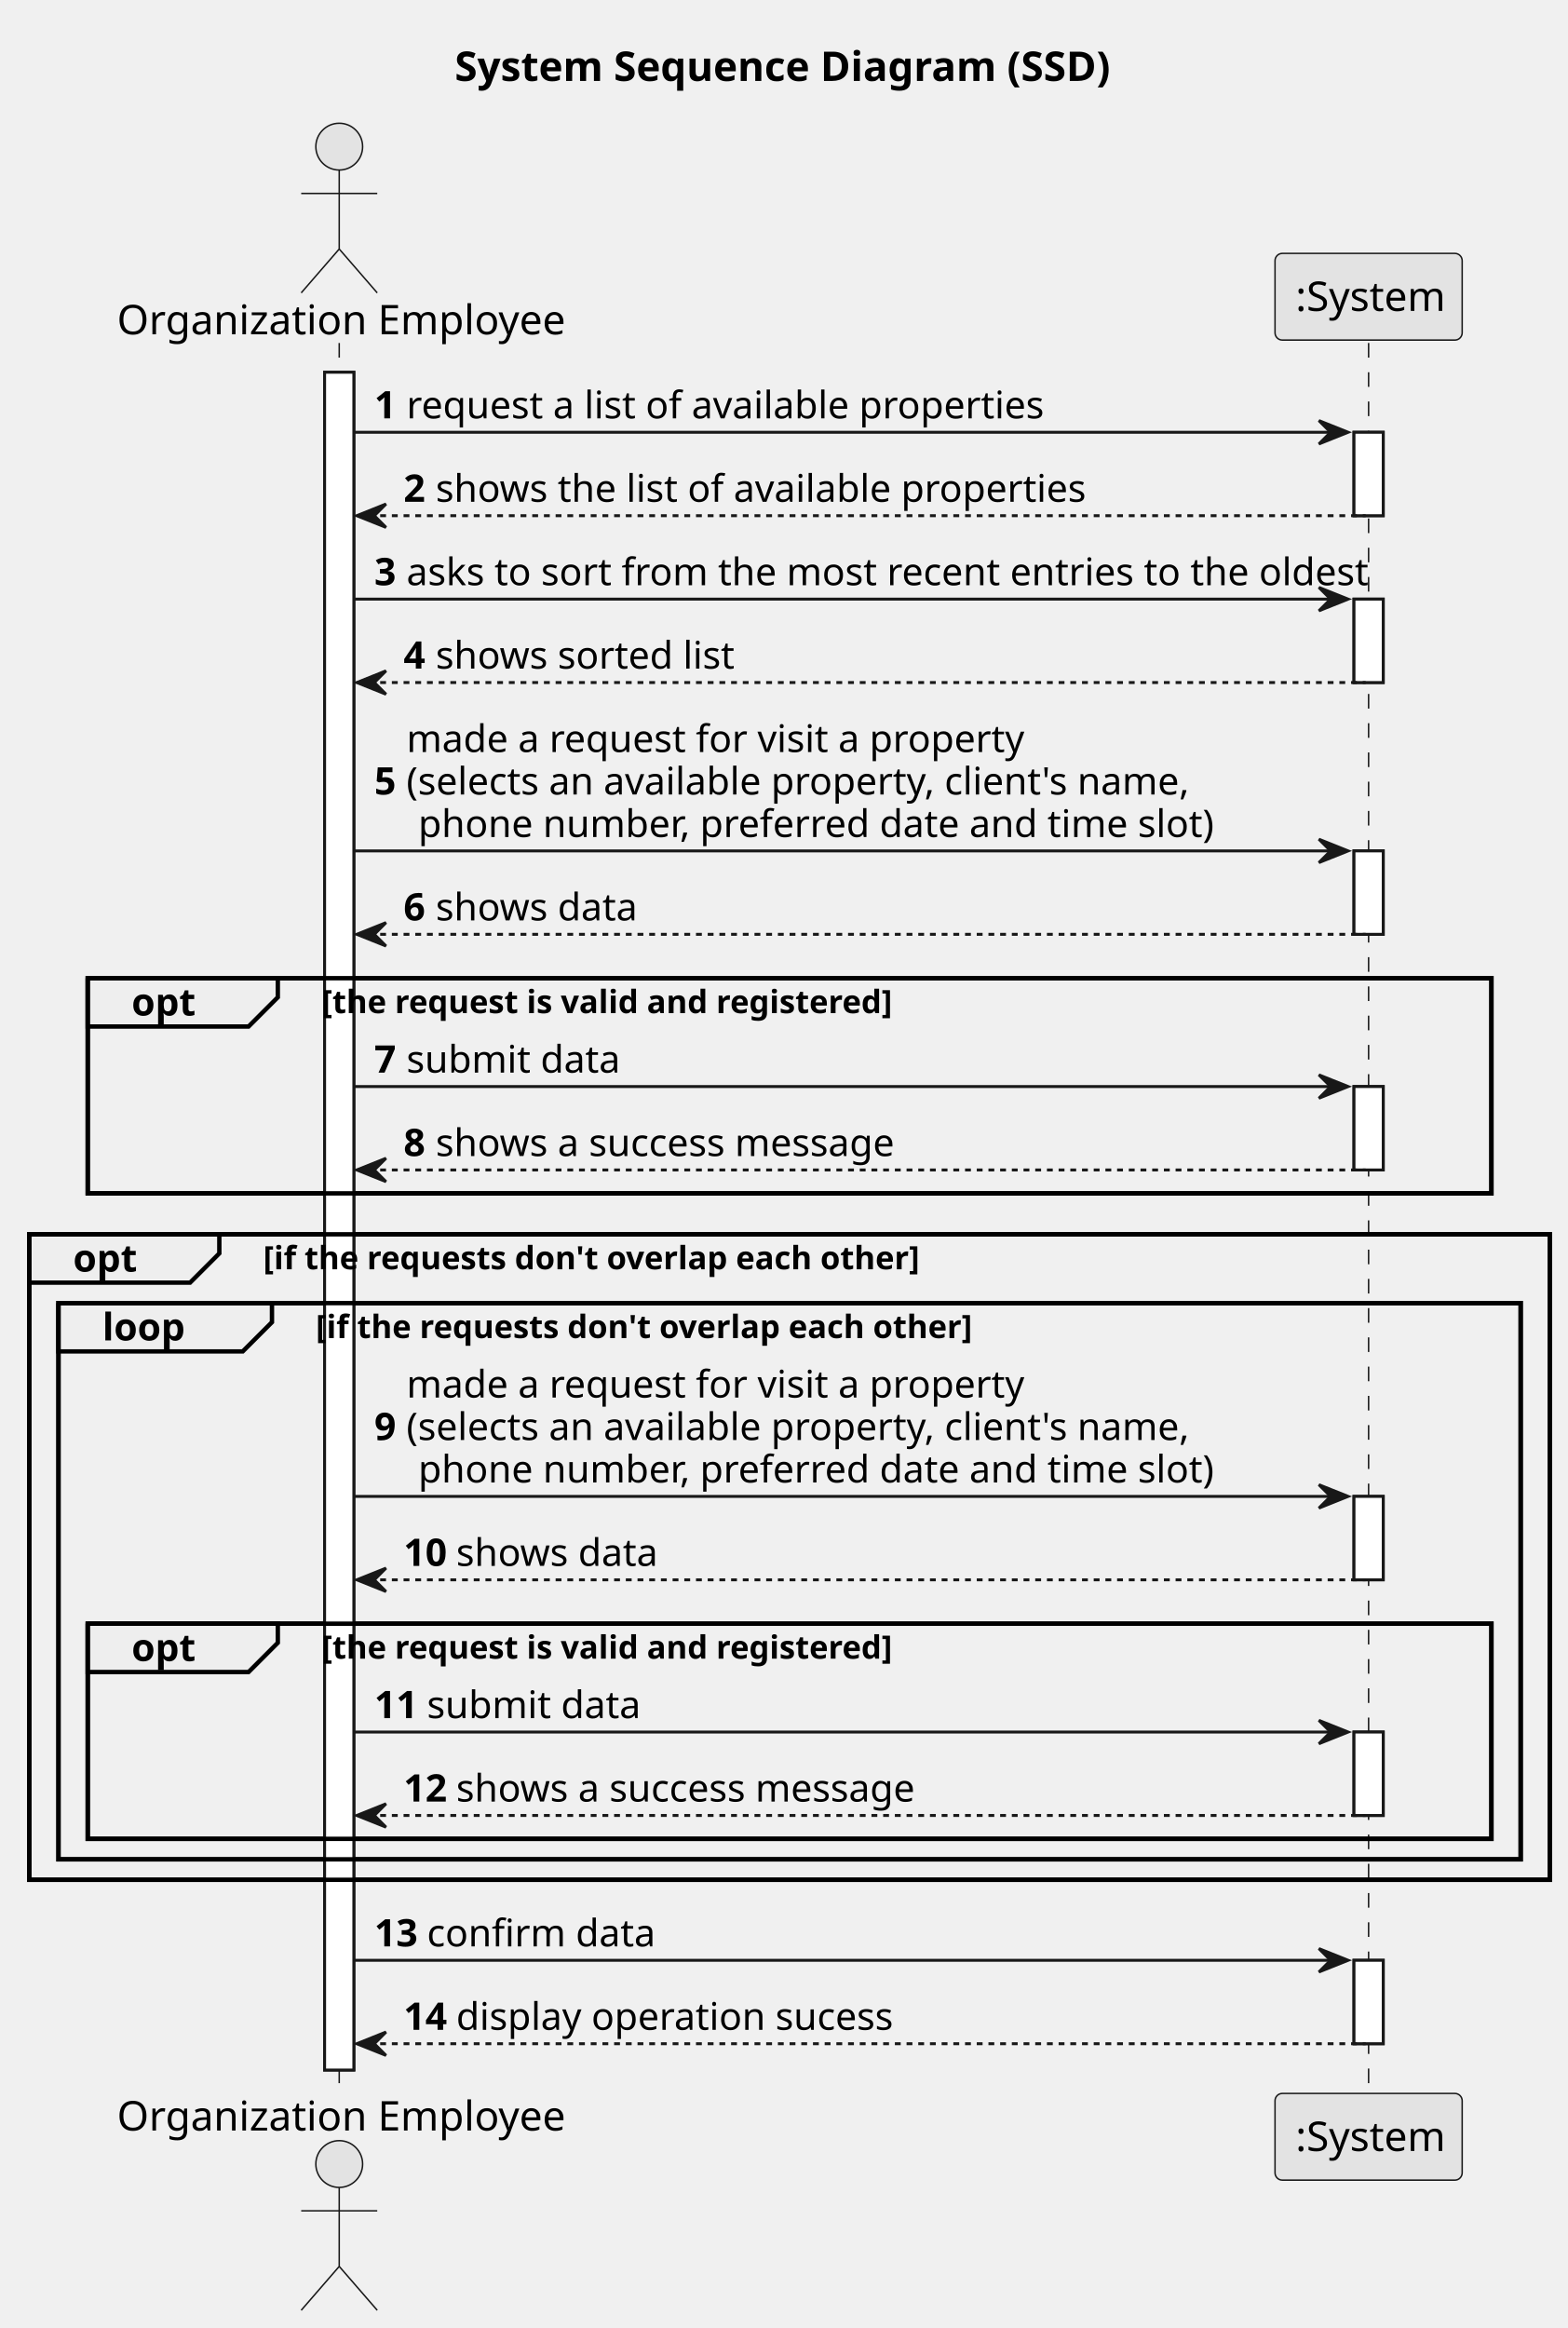
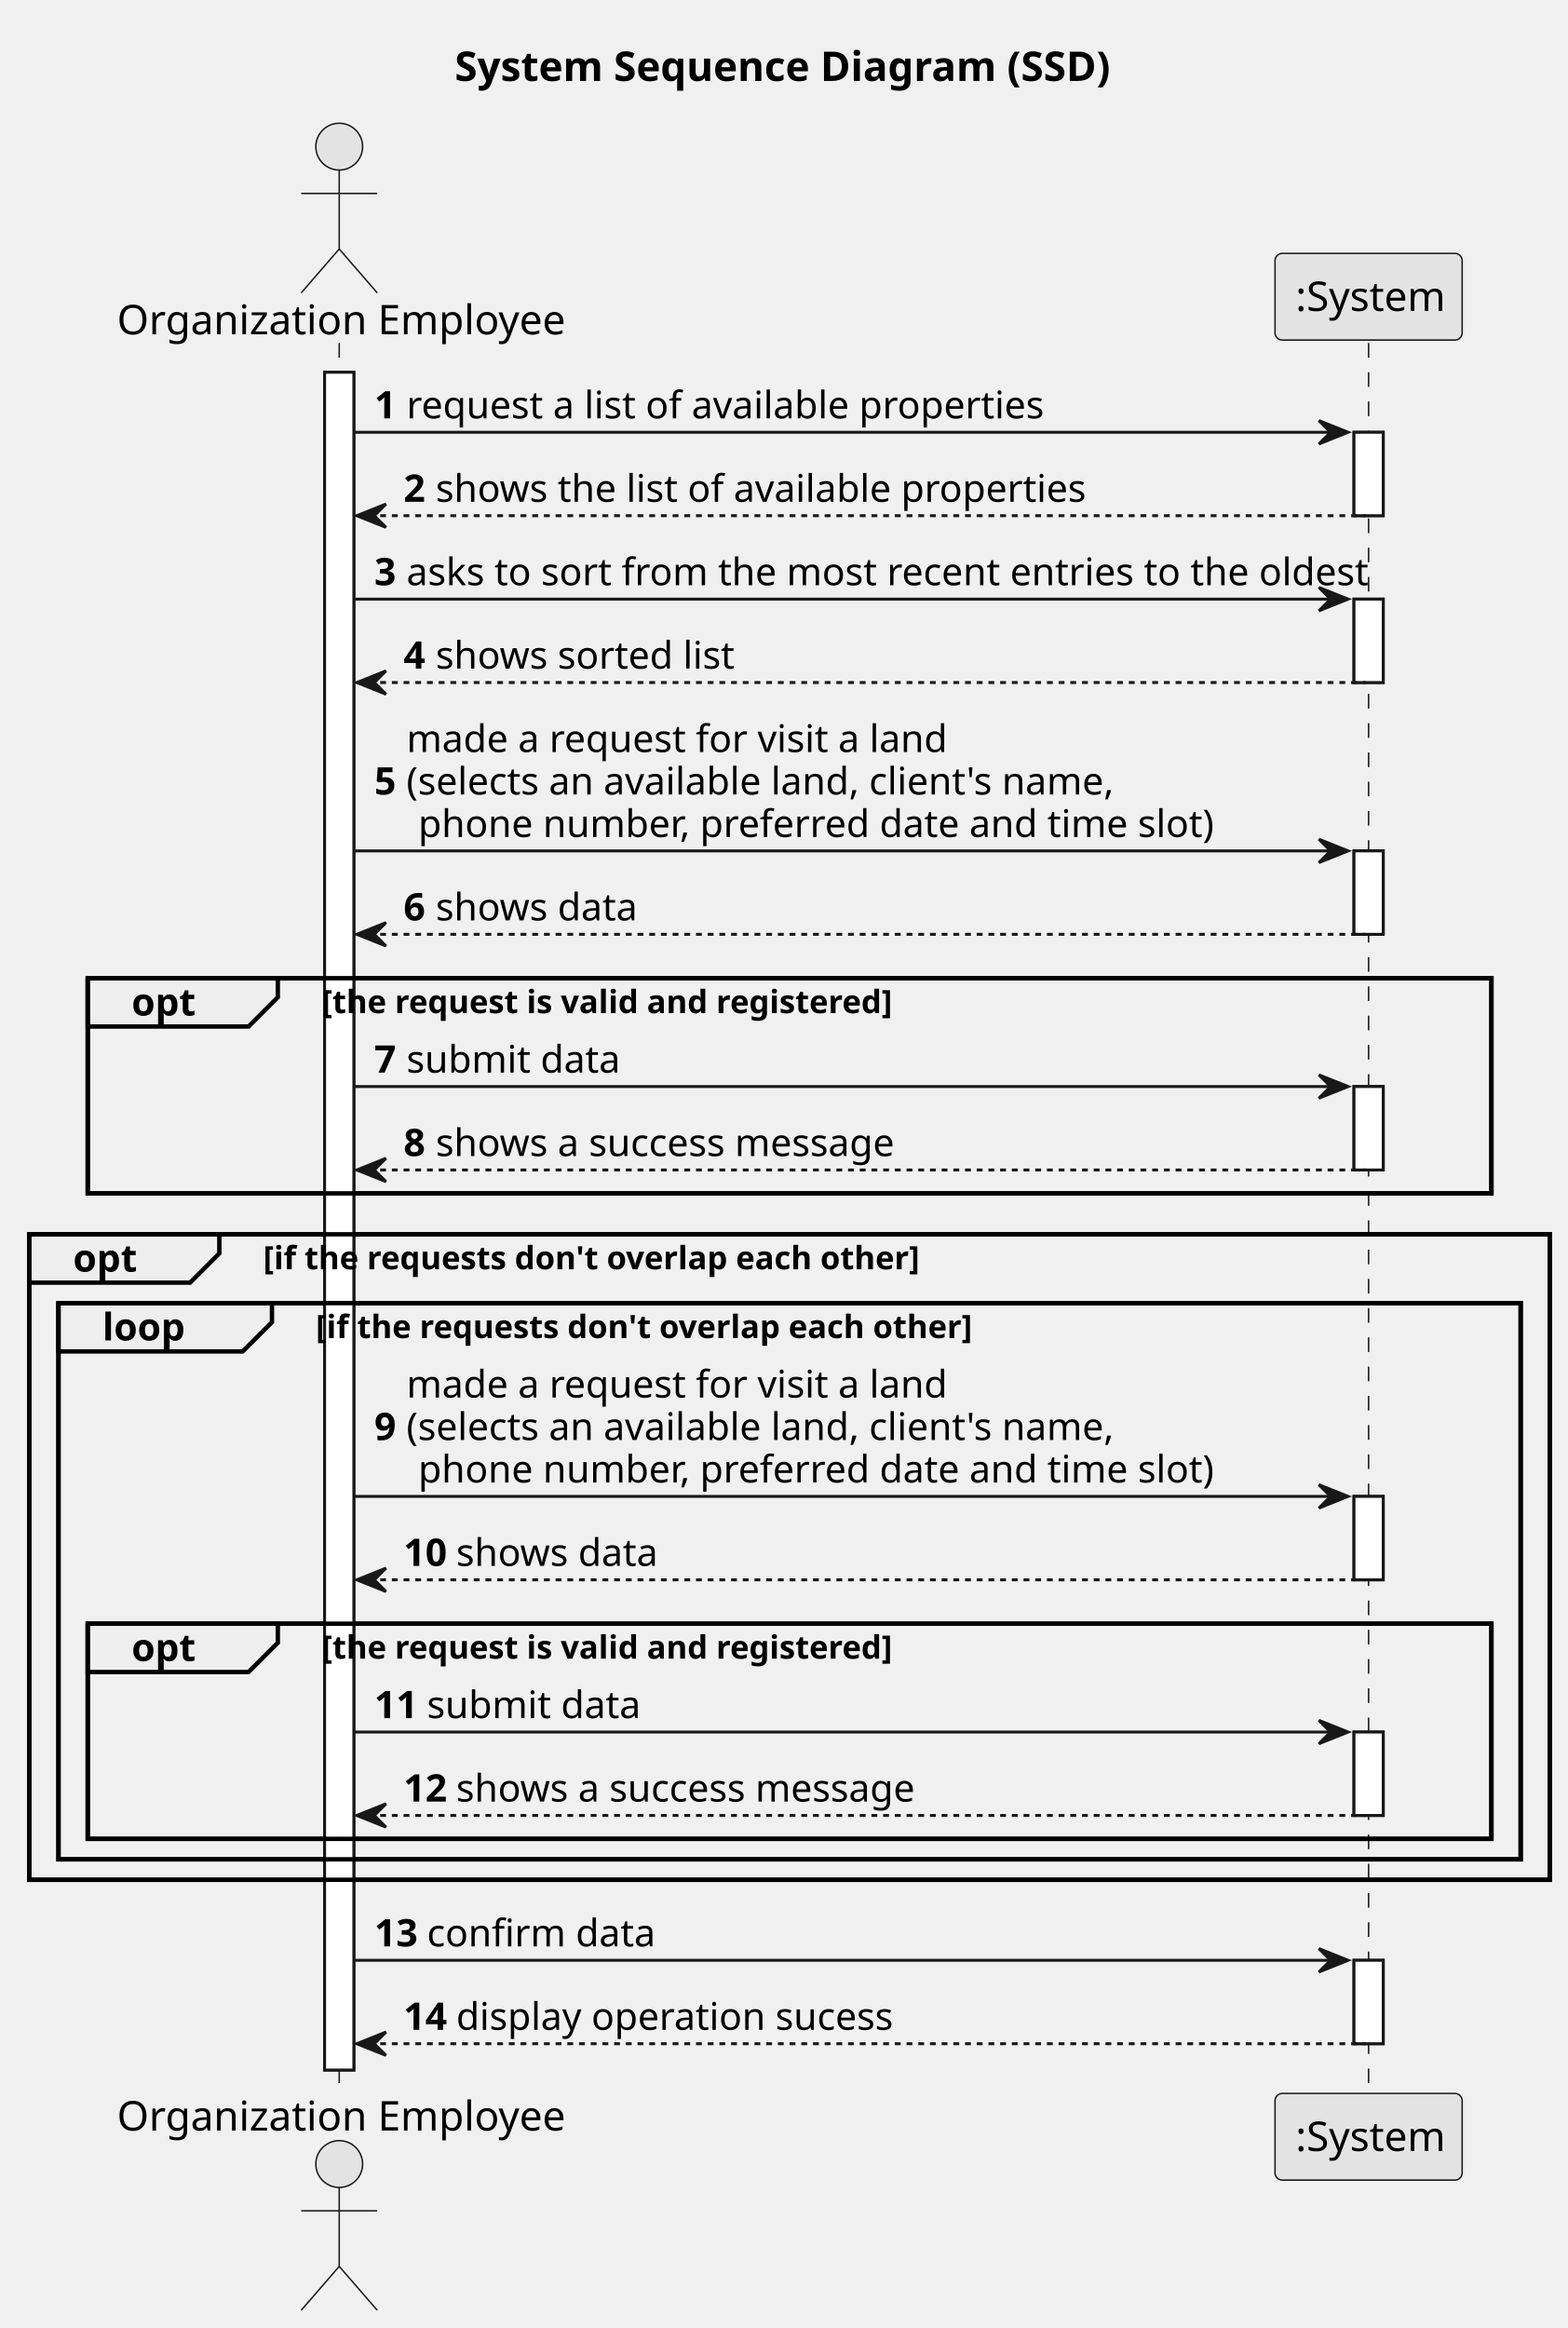
<svg xmlns="http://www.w3.org/2000/svg" contentStyleType="text/css" height="796px" preserveAspectRatio="none" style="width:536px;height:796px;background:#FFFFFF;" version="1.1" viewBox="0 0 536 796" width="536px" zoomAndPan="magnify">
  <defs />
  <g>
    <text fill="#000000" font-family="sans-serif" font-size="14" font-weight="bold" lengthAdjust="spacing" textLength="228" x="155.5" y="27.674">System Sequence Diagram (SSD)</text>
    <rect fill="#FFFFFF" height="580.516" style="stroke:#181818;stroke-width:1.0;" width="10" x="111" y="127.281" />
    <rect fill="#FFFFFF" height="28.523" style="stroke:#181818;stroke-width:1.0;" width="10" x="463" y="147.805" />
    <rect fill="#FFFFFF" height="28.523" style="stroke:#181818;stroke-width:1.0;" width="10" x="463" y="204.852" />
    <rect fill="#FFFFFF" height="28.523" style="stroke:#181818;stroke-width:1.0;" width="10" x="463" y="290.945" />
    <rect fill="#FFFFFF" height="28.523" style="stroke:#181818;stroke-width:1.0;" width="10" x="463" y="371.516" />
    <rect fill="#FFFFFF" height="28.523" style="stroke:#181818;stroke-width:1.0;" width="10" x="463" y="511.656" />
    <rect fill="#FFFFFF" height="28.523" style="stroke:#181818;stroke-width:1.0;" width="10" x="463" y="592.227" />
    <rect fill="#FFFFFF" height="28.523" style="stroke:#181818;stroke-width:1.0;" width="10" x="463" y="670.273" />
    <rect fill="none" height="73.57" style="stroke:#000000;stroke-width:1.5;" width="480" x="30" y="334.469" />
    <rect fill="none" height="220.711" style="stroke:#000000;stroke-width:1.5;" width="520" x="10" y="422.039" />
    <rect fill="none" height="190.188" style="stroke:#000000;stroke-width:1.5;" width="500" x="20" y="445.562" />
    <rect fill="none" height="73.57" style="stroke:#000000;stroke-width:1.5;" width="480" x="30" y="555.18" />
    <line style="stroke:#181818;stroke-width:0.5;stroke-dasharray:5.0,5.0;" x1="116" x2="116" y1="117.281" y2="716.797" />
    <line style="stroke:#181818;stroke-width:0.5;stroke-dasharray:5.0,5.0;" x1="468" x2="468" y1="117.281" y2="716.797" />
    <text fill="#000000" font-family="sans-serif" font-size="14" lengthAdjust="spacing" textLength="146" x="40" y="114.314">Organization Employee</text>
    <ellipse cx="116" cy="50.141" fill="#E3E3E3" rx="8" ry="8" style="stroke:#181818;stroke-width:0.5;" />
    <path d="M116,58.141 L116,85.141 M103,66.141 L129,66.141 M116,85.141 L103,100.141 M116,85.141 L129,100.141 " fill="none" style="stroke:#181818;stroke-width:0.5;" />
    <text fill="#000000" font-family="sans-serif" font-size="14" lengthAdjust="spacing" textLength="146" x="40" y="728.471">Organization Employee</text>
    <ellipse cx="116" cy="739.938" fill="#E3E3E3" rx="8" ry="8" style="stroke:#181818;stroke-width:0.5;" />
    <path d="M116,747.938 L116,774.938 M103,755.938 L129,755.938 M116,774.938 L103,789.938 M116,774.938 L129,789.938 " fill="none" style="stroke:#181818;stroke-width:0.5;" />
    <rect fill="#E3E3E3" height="29.641" rx="2.5" ry="2.5" style="stroke:#181818;stroke-width:0.5;" width="64" x="436" y="86.641" />
    <text fill="#000000" font-family="sans-serif" font-size="14" lengthAdjust="spacing" textLength="50" x="443" y="106.314">:System</text>
    <rect fill="#E3E3E3" height="29.641" rx="2.5" ry="2.5" style="stroke:#181818;stroke-width:0.5;" width="64" x="436" y="715.797" />
    <text fill="#000000" font-family="sans-serif" font-size="14" lengthAdjust="spacing" textLength="50" x="443" y="735.471">:System</text>
    <rect fill="#FFFFFF" height="580.516" style="stroke:#181818;stroke-width:1.0;" width="10" x="111" y="127.281" />
    <rect fill="#FFFFFF" height="28.523" style="stroke:#181818;stroke-width:1.0;" width="10" x="463" y="147.805" />
    <rect fill="#FFFFFF" height="28.523" style="stroke:#181818;stroke-width:1.0;" width="10" x="463" y="204.852" />
    <rect fill="#FFFFFF" height="28.523" style="stroke:#181818;stroke-width:1.0;" width="10" x="463" y="290.945" />
    <rect fill="#FFFFFF" height="28.523" style="stroke:#181818;stroke-width:1.0;" width="10" x="463" y="371.516" />
    <rect fill="#FFFFFF" height="28.523" style="stroke:#181818;stroke-width:1.0;" width="10" x="463" y="511.656" />
    <rect fill="#FFFFFF" height="28.523" style="stroke:#181818;stroke-width:1.0;" width="10" x="463" y="592.227" />
    <rect fill="#FFFFFF" height="28.523" style="stroke:#181818;stroke-width:1.0;" width="10" x="463" y="670.273" />
    <polygon fill="#181818" points="451,143.805,461,147.805,451,151.805,455,147.805" style="stroke:#181818;stroke-width:1.0;" />
    <line style="stroke:#181818;stroke-width:1.0;" x1="121" x2="457" y1="147.805" y2="147.805" />
    <text fill="#000000" font-family="sans-serif" font-size="13" font-weight="bold" lengthAdjust="spacing" textLength="7" x="128" y="143.05">1</text>
    <text fill="#000000" font-family="sans-serif" font-size="13" lengthAdjust="spacing" textLength="203" x="139" y="143.05">request a list of available properties</text>
    <polygon fill="#181818" points="132,172.328,122,176.328,132,180.328,128,176.328" style="stroke:#181818;stroke-width:1.0;" />
    <line style="stroke:#181818;stroke-width:1.0;stroke-dasharray:2.0,2.0;" x1="126" x2="467" y1="176.328" y2="176.328" />
    <text fill="#000000" font-family="sans-serif" font-size="13" font-weight="bold" lengthAdjust="spacing" textLength="7" x="138" y="171.573">2</text>
    <text fill="#000000" font-family="sans-serif" font-size="13" lengthAdjust="spacing" textLength="208" x="149" y="171.573">shows the list of available properties</text>
    <polygon fill="#181818" points="451,200.852,461,204.852,451,208.852,455,204.852" style="stroke:#181818;stroke-width:1.0;" />
    <line style="stroke:#181818;stroke-width:1.0;" x1="121" x2="457" y1="204.852" y2="204.852" />
    <text fill="#000000" font-family="sans-serif" font-size="13" font-weight="bold" lengthAdjust="spacing" textLength="7" x="128" y="200.097">3</text>
    <text fill="#000000" font-family="sans-serif" font-size="13" lengthAdjust="spacing" textLength="312" x="139" y="200.097">asks to sort from the most recent entries to the oldest</text>
    <polygon fill="#181818" points="132,229.375,122,233.375,132,237.375,128,233.375" style="stroke:#181818;stroke-width:1.0;" />
    <line style="stroke:#181818;stroke-width:1.0;stroke-dasharray:2.0,2.0;" x1="126" x2="467" y1="233.375" y2="233.375" />
    <text fill="#000000" font-family="sans-serif" font-size="13" font-weight="bold" lengthAdjust="spacing" textLength="7" x="138" y="228.62">4</text>
    <text fill="#000000" font-family="sans-serif" font-size="13" lengthAdjust="spacing" textLength="98" x="149" y="228.62">shows sorted list</text>
    <polygon fill="#181818" points="451,286.945,461,290.945,451,294.945,455,290.945" style="stroke:#181818;stroke-width:1.0;" />
    <line style="stroke:#181818;stroke-width:1.0;" x1="121" x2="457" y1="290.945" y2="290.945" />
    <text fill="#000000" font-family="sans-serif" font-size="13" font-weight="bold" lengthAdjust="spacing" textLength="7" x="128" y="271.667">5</text>
-     <text fill="#000000" font-family="sans-serif" font-size="13" lengthAdjust="spacing" textLength="196" x="139" y="257.144">made a request for visit a property</text>
-     <text fill="#000000" font-family="sans-serif" font-size="13" lengthAdjust="spacing" textLength="256" x="139" y="271.667">(selects an available property, client's name,</text>
+     <text fill="#000000" font-family="sans-serif" font-size="13" lengthAdjust="spacing" textLength="196" x="139" y="257.144">made a request for visit a land</text>
+     <text fill="#000000" font-family="sans-serif" font-size="13" lengthAdjust="spacing" textLength="256" x="139" y="271.667">(selects an available land, client's name,</text>
    <text fill="#000000" font-family="sans-serif" font-size="13" lengthAdjust="spacing" textLength="252" x="143" y="286.19">phone number, preferred date and time slot)</text>
    <polygon fill="#181818" points="132,315.469,122,319.469,132,323.469,128,319.469" style="stroke:#181818;stroke-width:1.0;" />
    <line style="stroke:#181818;stroke-width:1.0;stroke-dasharray:2.0,2.0;" x1="126" x2="467" y1="319.469" y2="319.469" />
    <text fill="#000000" font-family="sans-serif" font-size="13" font-weight="bold" lengthAdjust="spacing" textLength="7" x="138" y="314.714">6</text>
    <text fill="#000000" font-family="sans-serif" font-size="13" lengthAdjust="spacing" textLength="66" x="149" y="314.714">shows data</text>
    <path d="M30,334.469 L95,334.469 L95,340.992 L85,350.992 L30,350.992 L30,334.469 " fill="#EEEEEE" style="stroke:#000000;stroke-width:1.5;" />
    <rect fill="none" height="73.57" style="stroke:#000000;stroke-width:1.5;" width="480" x="30" y="334.469" />
    <text fill="#000000" font-family="sans-serif" font-size="13" font-weight="bold" lengthAdjust="spacing" textLength="20" x="45" y="347.237">opt</text>
    <text fill="#000000" font-family="sans-serif" font-size="11" font-weight="bold" lengthAdjust="spacing" textLength="202" x="110" y="346.427">[the  request is valid and registered]</text>
    <polygon fill="#181818" points="451,367.516,461,371.516,451,375.516,455,371.516" style="stroke:#181818;stroke-width:1.0;" />
    <line style="stroke:#181818;stroke-width:1.0;" x1="121" x2="457" y1="371.516" y2="371.516" />
    <text fill="#000000" font-family="sans-serif" font-size="13" font-weight="bold" lengthAdjust="spacing" textLength="7" x="128" y="366.761">7</text>
    <text fill="#000000" font-family="sans-serif" font-size="13" lengthAdjust="spacing" textLength="68" x="139" y="366.761">submit data</text>
    <polygon fill="#181818" points="132,396.039,122,400.039,132,404.039,128,400.039" style="stroke:#181818;stroke-width:1.0;" />
    <line style="stroke:#181818;stroke-width:1.0;stroke-dasharray:2.0,2.0;" x1="126" x2="467" y1="400.039" y2="400.039" />
    <text fill="#000000" font-family="sans-serif" font-size="13" font-weight="bold" lengthAdjust="spacing" textLength="7" x="138" y="395.284">8</text>
    <text fill="#000000" font-family="sans-serif" font-size="13" lengthAdjust="spacing" textLength="158" x="149" y="395.284">shows a success message</text>
    <path d="M10,422.039 L75,422.039 L75,428.562 L65,438.562 L10,438.562 L10,422.039 " fill="#EEEEEE" style="stroke:#000000;stroke-width:1.5;" />
    <rect fill="none" height="220.711" style="stroke:#000000;stroke-width:1.5;" width="520" x="10" y="422.039" />
    <text fill="#000000" font-family="sans-serif" font-size="13" font-weight="bold" lengthAdjust="spacing" textLength="20" x="25" y="434.808">opt</text>
    <text fill="#000000" font-family="sans-serif" font-size="11" font-weight="bold" lengthAdjust="spacing" textLength="227" x="90" y="433.997">[if the requests don't overlap each other]</text>
    <path d="M20,445.562 L93,445.562 L93,452.086 L83,462.086 L20,462.086 L20,445.562 " fill="#EEEEEE" style="stroke:#000000;stroke-width:1.5;" />
    <rect fill="none" height="190.188" style="stroke:#000000;stroke-width:1.5;" width="500" x="20" y="445.562" />
    <text fill="#000000" font-family="sans-serif" font-size="13" font-weight="bold" lengthAdjust="spacing" textLength="28" x="35" y="458.331">loop</text>
    <text fill="#000000" font-family="sans-serif" font-size="11" font-weight="bold" lengthAdjust="spacing" textLength="227" x="108" y="457.521">[if the requests don't overlap each other]</text>
    <polygon fill="#181818" points="451,507.656,461,511.656,451,515.656,455,511.656" style="stroke:#181818;stroke-width:1.0;" />
    <line style="stroke:#181818;stroke-width:1.0;" x1="121" x2="457" y1="511.656" y2="511.656" />
    <text fill="#000000" font-family="sans-serif" font-size="13" font-weight="bold" lengthAdjust="spacing" textLength="7" x="128" y="492.378">9</text>
-     <text fill="#000000" font-family="sans-serif" font-size="13" lengthAdjust="spacing" textLength="196" x="139" y="477.854">made a request for visit a property</text>
-     <text fill="#000000" font-family="sans-serif" font-size="13" lengthAdjust="spacing" textLength="256" x="139" y="492.378">(selects an available property, client's name,</text>
+     <text fill="#000000" font-family="sans-serif" font-size="13" lengthAdjust="spacing" textLength="196" x="139" y="477.854">made a request for visit a land</text>
+     <text fill="#000000" font-family="sans-serif" font-size="13" lengthAdjust="spacing" textLength="256" x="139" y="492.378">(selects an available land, client's name,</text>
    <text fill="#000000" font-family="sans-serif" font-size="13" lengthAdjust="spacing" textLength="252" x="143" y="506.901">phone number, preferred date and time slot)</text>
    <polygon fill="#181818" points="132,536.18,122,540.18,132,544.18,128,540.18" style="stroke:#181818;stroke-width:1.0;" />
    <line style="stroke:#181818;stroke-width:1.0;stroke-dasharray:2.0,2.0;" x1="126" x2="467" y1="540.18" y2="540.18" />
    <text fill="#000000" font-family="sans-serif" font-size="13" font-weight="bold" lengthAdjust="spacing" textLength="14" x="138" y="535.425">10</text>
    <text fill="#000000" font-family="sans-serif" font-size="13" lengthAdjust="spacing" textLength="66" x="156" y="535.425">shows data</text>
    <path d="M30,555.18 L95,555.18 L95,561.703 L85,571.703 L30,571.703 L30,555.18 " fill="#EEEEEE" style="stroke:#000000;stroke-width:1.5;" />
    <rect fill="none" height="73.57" style="stroke:#000000;stroke-width:1.5;" width="480" x="30" y="555.18" />
    <text fill="#000000" font-family="sans-serif" font-size="13" font-weight="bold" lengthAdjust="spacing" textLength="20" x="45" y="567.948">opt</text>
    <text fill="#000000" font-family="sans-serif" font-size="11" font-weight="bold" lengthAdjust="spacing" textLength="199" x="110" y="567.138">[the request is valid and registered]</text>
    <polygon fill="#181818" points="451,588.227,461,592.227,451,596.227,455,592.227" style="stroke:#181818;stroke-width:1.0;" />
    <line style="stroke:#181818;stroke-width:1.0;" x1="121" x2="457" y1="592.227" y2="592.227" />
    <text fill="#000000" font-family="sans-serif" font-size="13" font-weight="bold" lengthAdjust="spacing" textLength="14" x="128" y="587.472">11</text>
    <text fill="#000000" font-family="sans-serif" font-size="13" lengthAdjust="spacing" textLength="68" x="146" y="587.472">submit data</text>
    <polygon fill="#181818" points="132,616.75,122,620.75,132,624.75,128,620.75" style="stroke:#181818;stroke-width:1.0;" />
    <line style="stroke:#181818;stroke-width:1.0;stroke-dasharray:2.0,2.0;" x1="126" x2="467" y1="620.75" y2="620.75" />
    <text fill="#000000" font-family="sans-serif" font-size="13" font-weight="bold" lengthAdjust="spacing" textLength="14" x="138" y="615.995">12</text>
    <text fill="#000000" font-family="sans-serif" font-size="13" lengthAdjust="spacing" textLength="158" x="156" y="615.995">shows a success message</text>
    <polygon fill="#181818" points="451,666.273,461,670.273,451,674.273,455,670.273" style="stroke:#181818;stroke-width:1.0;" />
    <line style="stroke:#181818;stroke-width:1.0;" x1="121" x2="457" y1="670.273" y2="670.273" />
    <text fill="#000000" font-family="sans-serif" font-size="13" font-weight="bold" lengthAdjust="spacing" textLength="14" x="128" y="665.519">13</text>
    <text fill="#000000" font-family="sans-serif" font-size="13" lengthAdjust="spacing" textLength="71" x="146" y="665.519">confirm data</text>
    <polygon fill="#181818" points="132,694.797,122,698.797,132,702.797,128,698.797" style="stroke:#181818;stroke-width:1.0;" />
    <line style="stroke:#181818;stroke-width:1.0;stroke-dasharray:2.0,2.0;" x1="126" x2="467" y1="698.797" y2="698.797" />
    <text fill="#000000" font-family="sans-serif" font-size="13" font-weight="bold" lengthAdjust="spacing" textLength="14" x="138" y="694.042">14</text>
    <text fill="#000000" font-family="sans-serif" font-size="13" lengthAdjust="spacing" textLength="144" x="156" y="694.042">display operation sucess</text>
  </g>
</svg>
